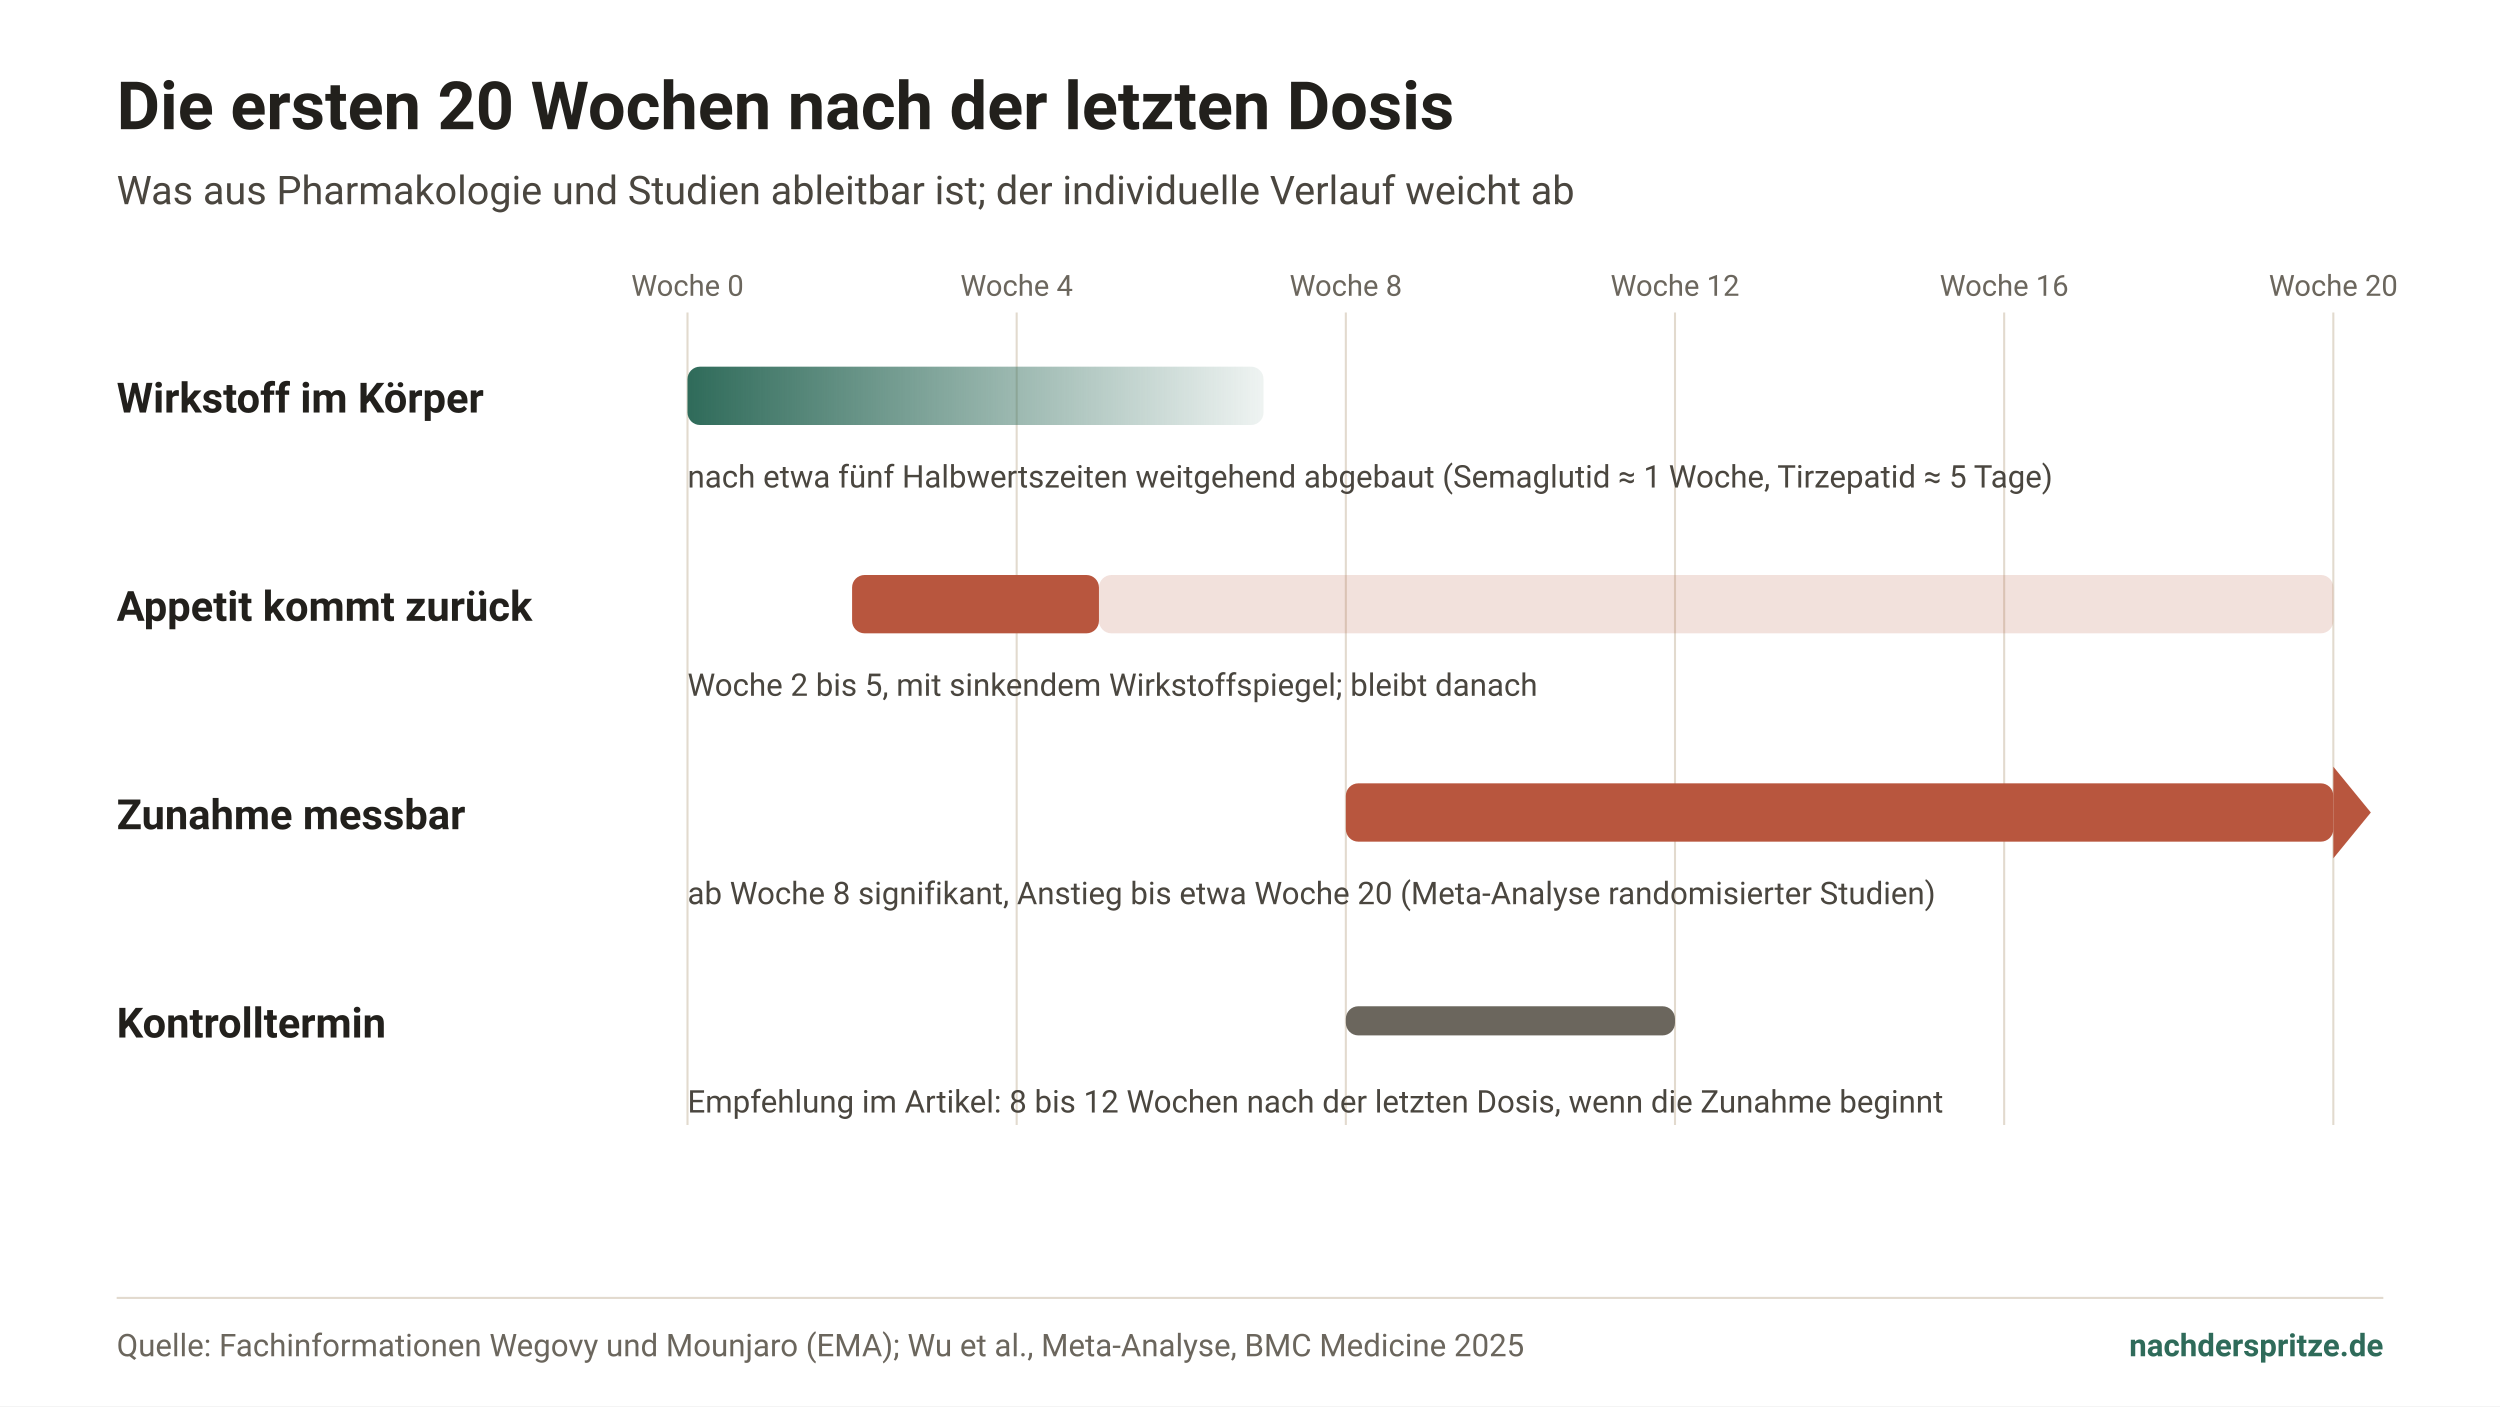
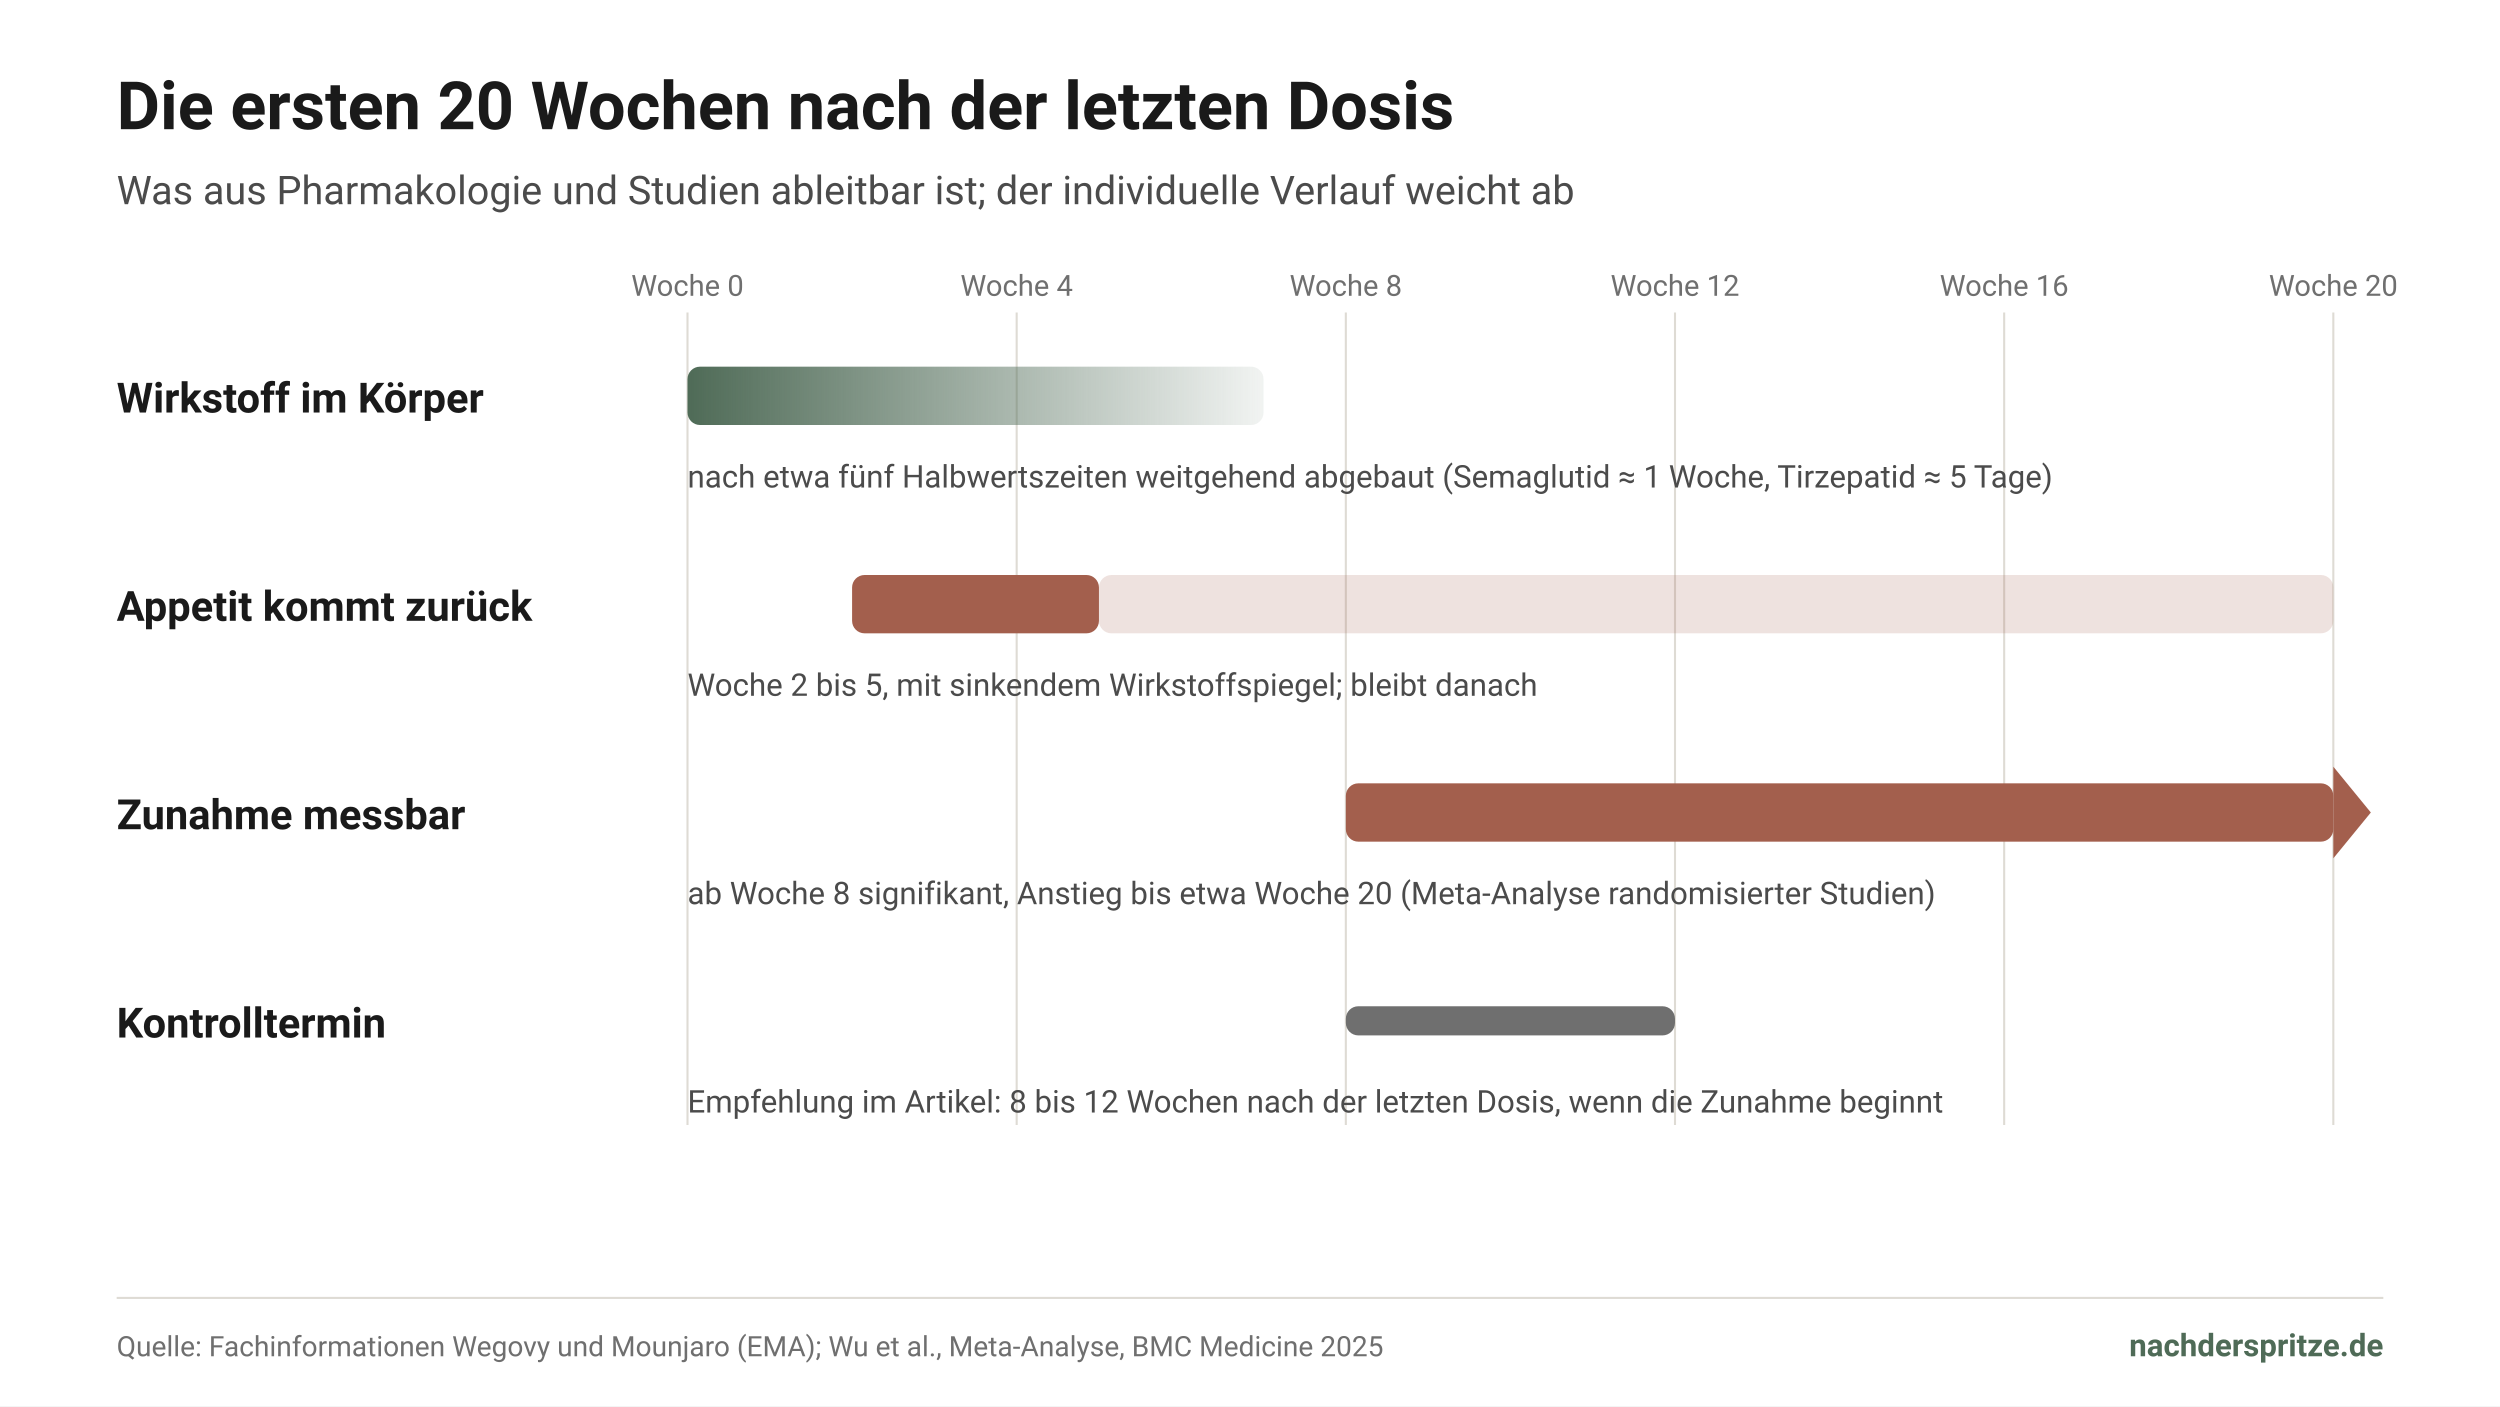
- <svg xmlns="http://www.w3.org/2000/svg" width="1200" height="675" viewBox="0 0 1200 675" role="img" aria-labelledby="t d" font-family="system-ui, -apple-system, 'Segoe UI', Roboto, Helvetica, Arial, sans-serif">
+ <svg xmlns="http://www.w3.org/2000/svg" width="1200" height="675" viewBox="0 0 1200 675" role="img" aria-labelledby="t d" font-family="'Hanken Grotesk Variable', 'Hanken Grotesk', system-ui, -apple-system, 'Segoe UI', Roboto, Helvetica, Arial, sans-serif">
  <rect width="1200" height="675" fill="#ffffff" />
-   <text x="56" y="62" font-size="32" font-weight="700" fill="#22201c" text-anchor="start">Die ersten 20 Wochen nach der letzten Dosis</text>
-   <text x="56" y="98" font-size="19" font-weight="400" fill="#4a463f" text-anchor="start">Was aus Pharmakologie und Studien ableitbar ist; der individuelle Verlauf weicht ab</text>
-   <line x1="330" y1="150" x2="330" y2="540" stroke="#e2dace" stroke-width="1" />
-   <text x="330" y="142" font-size="14" font-weight="400" fill="#6b665d" text-anchor="middle">Woche 0</text>
-   <line x1="488" y1="150" x2="488" y2="540" stroke="#e2dace" stroke-width="1" />
-   <text x="488" y="142" font-size="14" font-weight="400" fill="#6b665d" text-anchor="middle">Woche 4</text>
-   <line x1="646" y1="150" x2="646" y2="540" stroke="#e2dace" stroke-width="1" />
-   <text x="646" y="142" font-size="14" font-weight="400" fill="#6b665d" text-anchor="middle">Woche 8</text>
-   <line x1="804" y1="150" x2="804" y2="540" stroke="#e2dace" stroke-width="1" />
-   <text x="804" y="142" font-size="14" font-weight="400" fill="#6b665d" text-anchor="middle">Woche 12</text>
-   <line x1="962" y1="150" x2="962" y2="540" stroke="#e2dace" stroke-width="1" />
-   <text x="962" y="142" font-size="14" font-weight="400" fill="#6b665d" text-anchor="middle">Woche 16</text>
-   <line x1="1120" y1="150" x2="1120" y2="540" stroke="#e2dace" stroke-width="1" />
-   <text x="1120" y="142" font-size="14" font-weight="400" fill="#6b665d" text-anchor="middle">Woche 20</text>
+   <text x="56" y="62" font-size="32" font-weight="700" fill="#1a1a1a" text-anchor="start">Die ersten 20 Wochen nach der letzten Dosis</text>
+   <text x="56" y="98" font-size="19" font-weight="400" fill="#4b4b4b" text-anchor="start">Was aus Pharmakologie und Studien ableitbar ist; der individuelle Verlauf weicht ab</text>
+   <line x1="330" y1="150" x2="330" y2="540" stroke="#dedbd4" stroke-width="1" />
+   <text x="330" y="142" font-size="14" font-weight="400" fill="#6f6f6f" text-anchor="middle">Woche 0</text>
+   <line x1="488" y1="150" x2="488" y2="540" stroke="#dedbd4" stroke-width="1" />
+   <text x="488" y="142" font-size="14" font-weight="400" fill="#6f6f6f" text-anchor="middle">Woche 4</text>
+   <line x1="646" y1="150" x2="646" y2="540" stroke="#dedbd4" stroke-width="1" />
+   <text x="646" y="142" font-size="14" font-weight="400" fill="#6f6f6f" text-anchor="middle">Woche 8</text>
+   <line x1="804" y1="150" x2="804" y2="540" stroke="#dedbd4" stroke-width="1" />
+   <text x="804" y="142" font-size="14" font-weight="400" fill="#6f6f6f" text-anchor="middle">Woche 12</text>
+   <line x1="962" y1="150" x2="962" y2="540" stroke="#dedbd4" stroke-width="1" />
+   <text x="962" y="142" font-size="14" font-weight="400" fill="#6f6f6f" text-anchor="middle">Woche 16</text>
+   <line x1="1120" y1="150" x2="1120" y2="540" stroke="#dedbd4" stroke-width="1" />
+   <text x="1120" y="142" font-size="14" font-weight="400" fill="#6f6f6f" text-anchor="middle">Woche 20</text>
  <defs>
    <linearGradient id="fade" x1="0" x2="1" y1="0" y2="0">
-       <stop offset="0" stop-color="#2f6b5a" />
-       <stop offset="1" stop-color="#2f6b5a" stop-opacity="0.08" />
+       <stop offset="0" stop-color="#4f6b57" />
+       <stop offset="1" stop-color="#4f6b57" stop-opacity="0.08" />
    </linearGradient>
  </defs>
-   <text x="56" y="198" font-size="20" font-weight="700" fill="#22201c" text-anchor="start">Wirkstoff im Körper</text>
+   <text x="56" y="198" font-size="20" font-weight="700" fill="#1a1a1a" text-anchor="start">Wirkstoff im Körper</text>
  <rect x="330" y="176" width="276.5" height="28" rx="6" fill="url(#fade)" />
-   <text x="330" y="234" font-size="15" font-weight="400" fill="#4a463f" text-anchor="start">nach etwa fünf Halbwertszeiten weitgehend abgebaut (Semaglutid ≈ 1 Woche, Tirzepatid ≈ 5 Tage)</text>
-   <text x="56" y="298" font-size="20" font-weight="700" fill="#22201c" text-anchor="start">Appetit kommt zurück</text>
-   <rect x="527.5" y="276" width="592.5" height="28" rx="6" fill="#b8563e" opacity="0.18" />
-   <rect x="409" y="276" width="118.5" height="28" rx="6" fill="#b8563e" />
-   <text x="330" y="334" font-size="15" font-weight="400" fill="#4a463f" text-anchor="start">Woche 2 bis 5, mit sinkendem Wirkstoffspiegel; bleibt danach</text>
-   <text x="56" y="398" font-size="20" font-weight="700" fill="#22201c" text-anchor="start">Zunahme messbar</text>
-   <rect x="646" y="376" width="474" height="28" rx="6" fill="#b8563e" />
-   <polygon points="1120,368 1138,390 1120,412" fill="#b8563e" />
-   <text x="330" y="434" font-size="15" font-weight="400" fill="#4a463f" text-anchor="start">ab Woche 8 signifikant, Anstieg bis etwa Woche 20 (Meta-Analyse randomisierter Studien)</text>
-   <text x="56" y="498" font-size="20" font-weight="700" fill="#22201c" text-anchor="start">Kontrolltermin</text>
-   <rect x="646" y="483" width="158" height="14" rx="6" fill="#6b665d" />
-   <text x="330" y="534" font-size="15" font-weight="400" fill="#4a463f" text-anchor="start">Empfehlung im Artikel: 8 bis 12 Wochen nach der letzten Dosis, wenn die Zunahme beginnt</text>
-   <line x1="56" y1="623" x2="1144" y2="623" stroke="#e2dace" stroke-width="1" />
-   <text x="56" y="651" font-size="15" font-weight="400" fill="#6b665d" text-anchor="start">Quelle: Fachinformationen Wegovy und Mounjaro (EMA); Wu et al., Meta-Analyse, BMC Medicine 2025</text>
-   <text x="1144" y="651" font-size="15" font-weight="600" fill="#2f6b5a" text-anchor="end">nachderspritze.de</text>
+   <text x="330" y="234" font-size="15" font-weight="400" fill="#4b4b4b" text-anchor="start">nach etwa fünf Halbwertszeiten weitgehend abgebaut (Semaglutid ≈ 1 Woche, Tirzepatid ≈ 5 Tage)</text>
+   <text x="56" y="298" font-size="20" font-weight="700" fill="#1a1a1a" text-anchor="start">Appetit kommt zurück</text>
+   <rect x="527.5" y="276" width="592.5" height="28" rx="6" fill="#a35f4d" opacity="0.18" />
+   <rect x="409" y="276" width="118.5" height="28" rx="6" fill="#a35f4d" />
+   <text x="330" y="334" font-size="15" font-weight="400" fill="#4b4b4b" text-anchor="start">Woche 2 bis 5, mit sinkendem Wirkstoffspiegel; bleibt danach</text>
+   <text x="56" y="398" font-size="20" font-weight="700" fill="#1a1a1a" text-anchor="start">Zunahme messbar</text>
+   <rect x="646" y="376" width="474" height="28" rx="6" fill="#a35f4d" />
+   <polygon points="1120,368 1138,390 1120,412" fill="#a35f4d" />
+   <text x="330" y="434" font-size="15" font-weight="400" fill="#4b4b4b" text-anchor="start">ab Woche 8 signifikant, Anstieg bis etwa Woche 20 (Meta-Analyse randomisierter Studien)</text>
+   <text x="56" y="498" font-size="20" font-weight="700" fill="#1a1a1a" text-anchor="start">Kontrolltermin</text>
+   <rect x="646" y="483" width="158" height="14" rx="6" fill="#6f6f6f" />
+   <text x="330" y="534" font-size="15" font-weight="400" fill="#4b4b4b" text-anchor="start">Empfehlung im Artikel: 8 bis 12 Wochen nach der letzten Dosis, wenn die Zunahme beginnt</text>
+   <line x1="56" y1="623" x2="1144" y2="623" stroke="#dedbd4" stroke-width="1" />
+   <text x="56" y="651" font-size="13.5" font-weight="400" fill="#6f6f6f" text-anchor="start">Quelle: Fachinformationen Wegovy und Mounjaro (EMA); Wu et al., Meta-Analyse, BMC Medicine 2025</text>
+   <text x="1144" y="651" font-size="15" font-weight="600" fill="#4f6b57" text-anchor="end">nachderspritze.de</text>
</svg>
